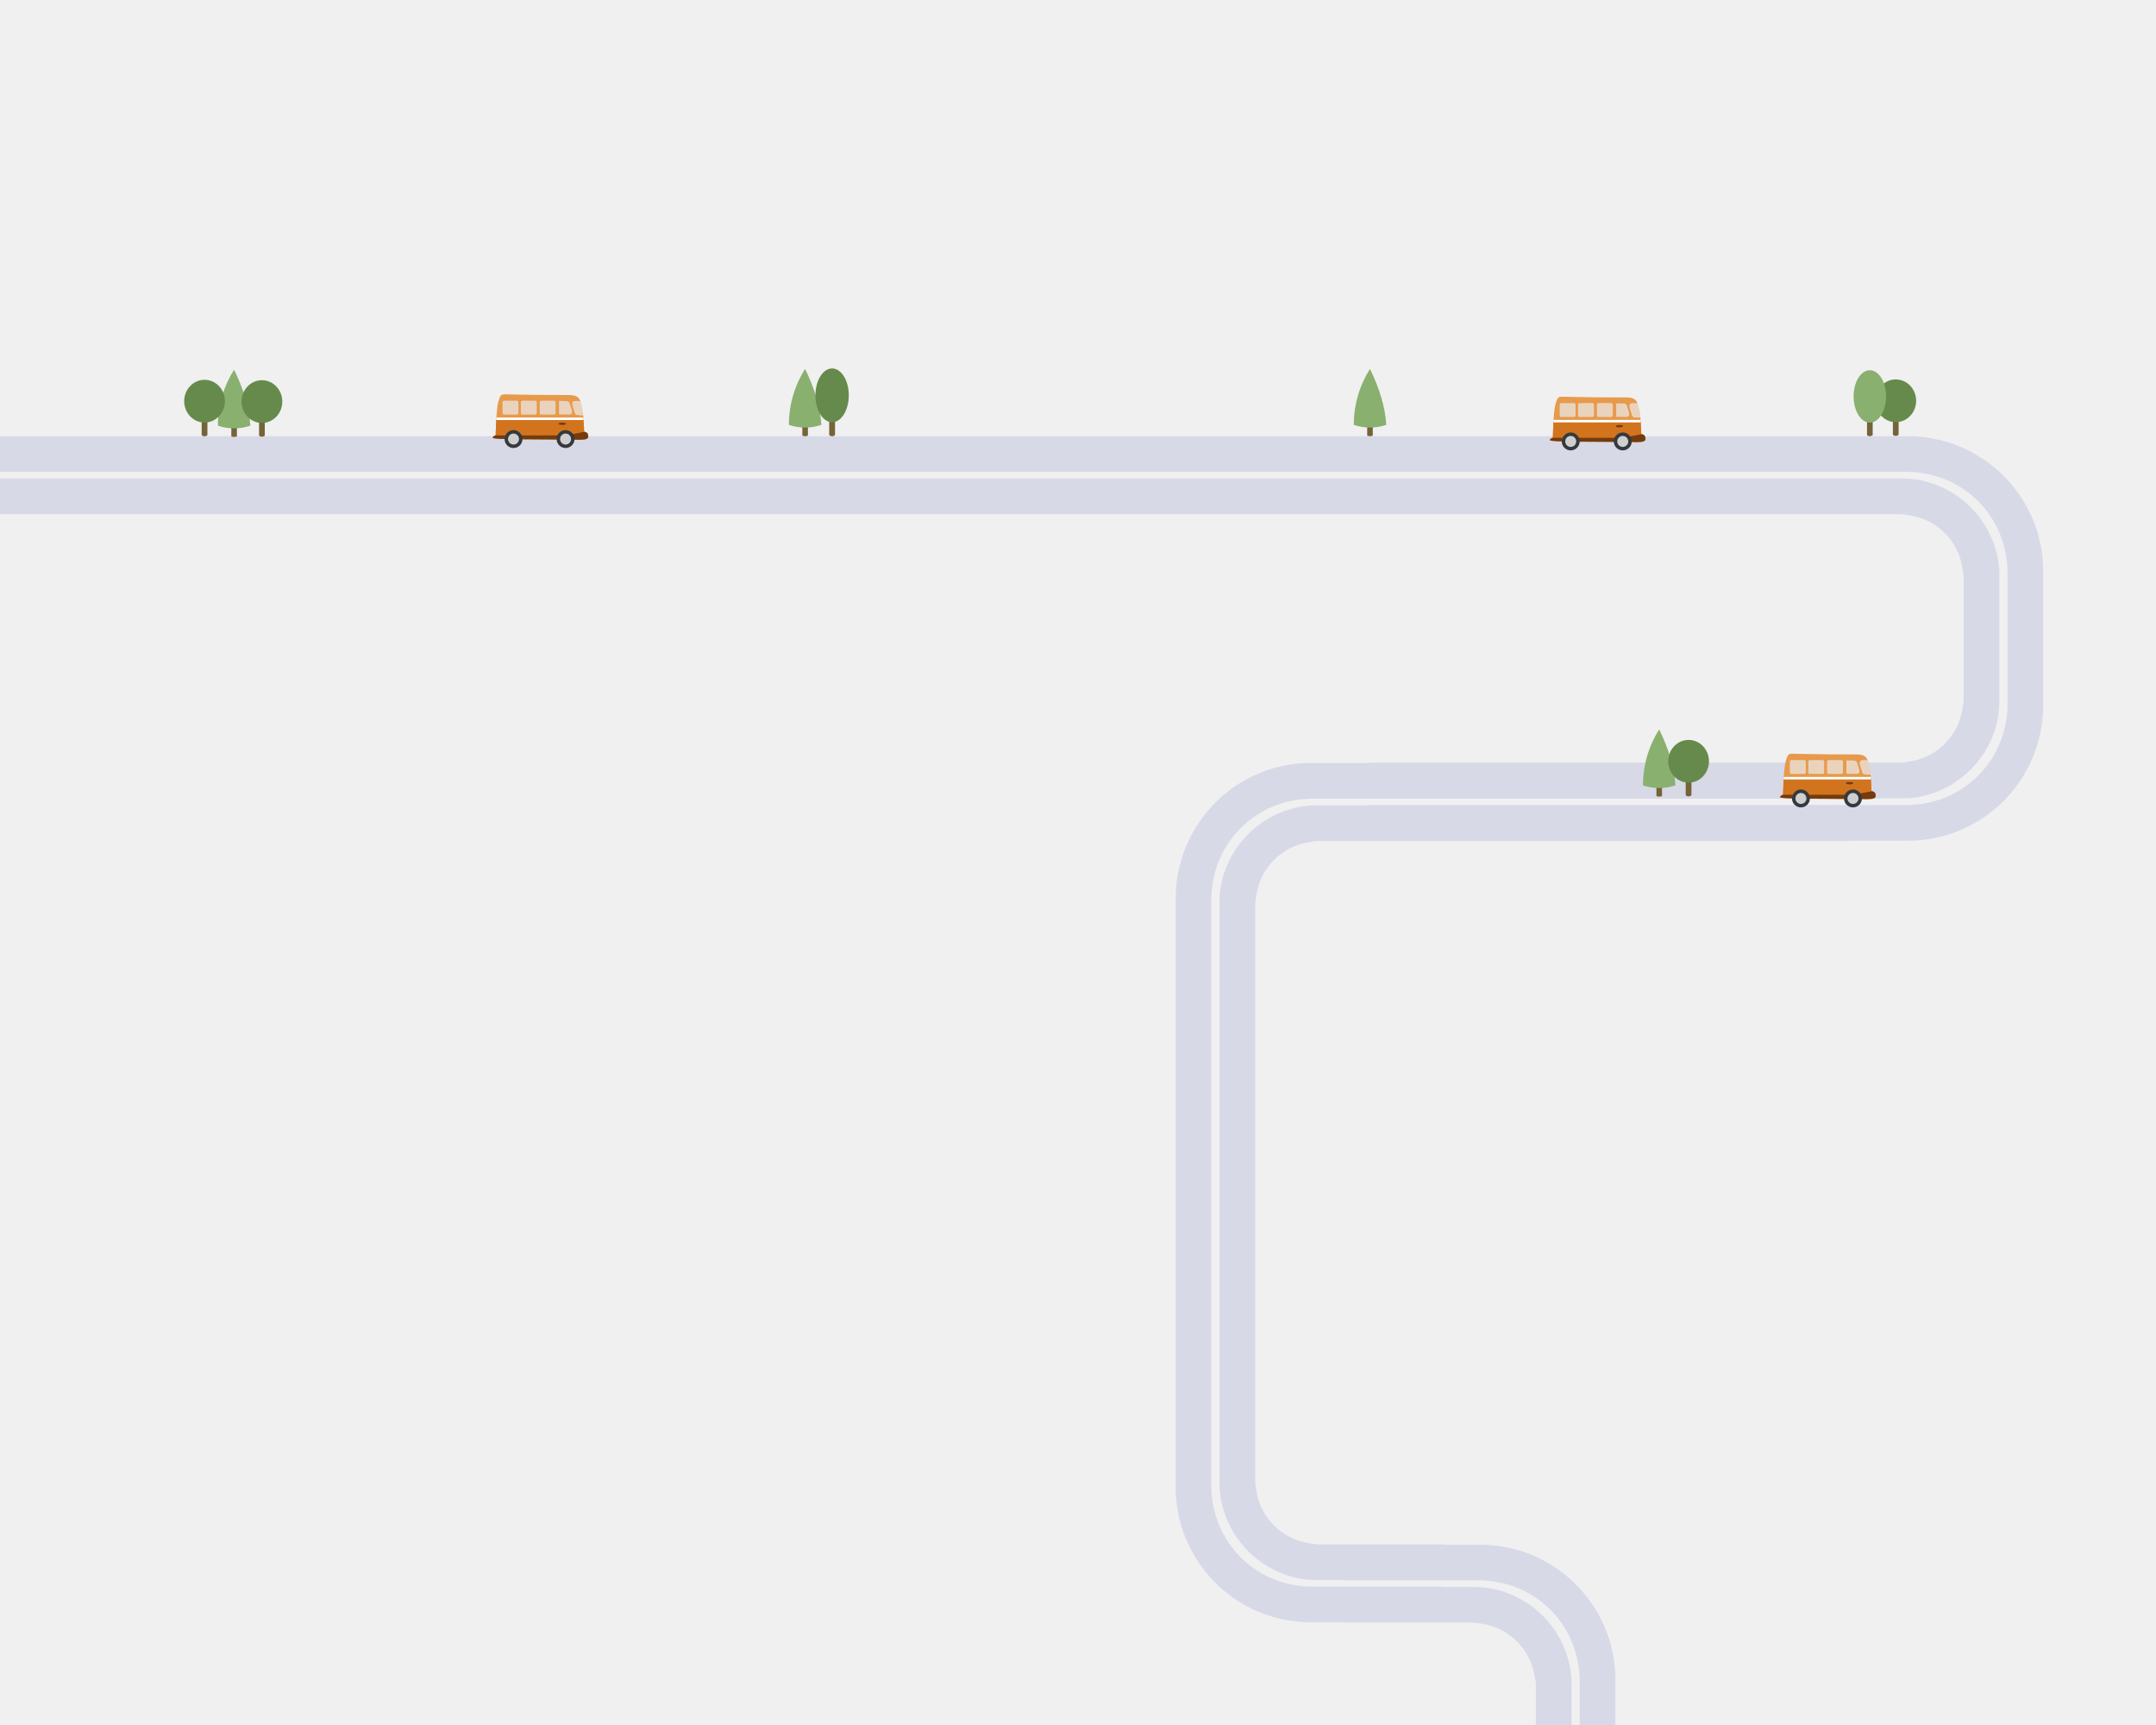
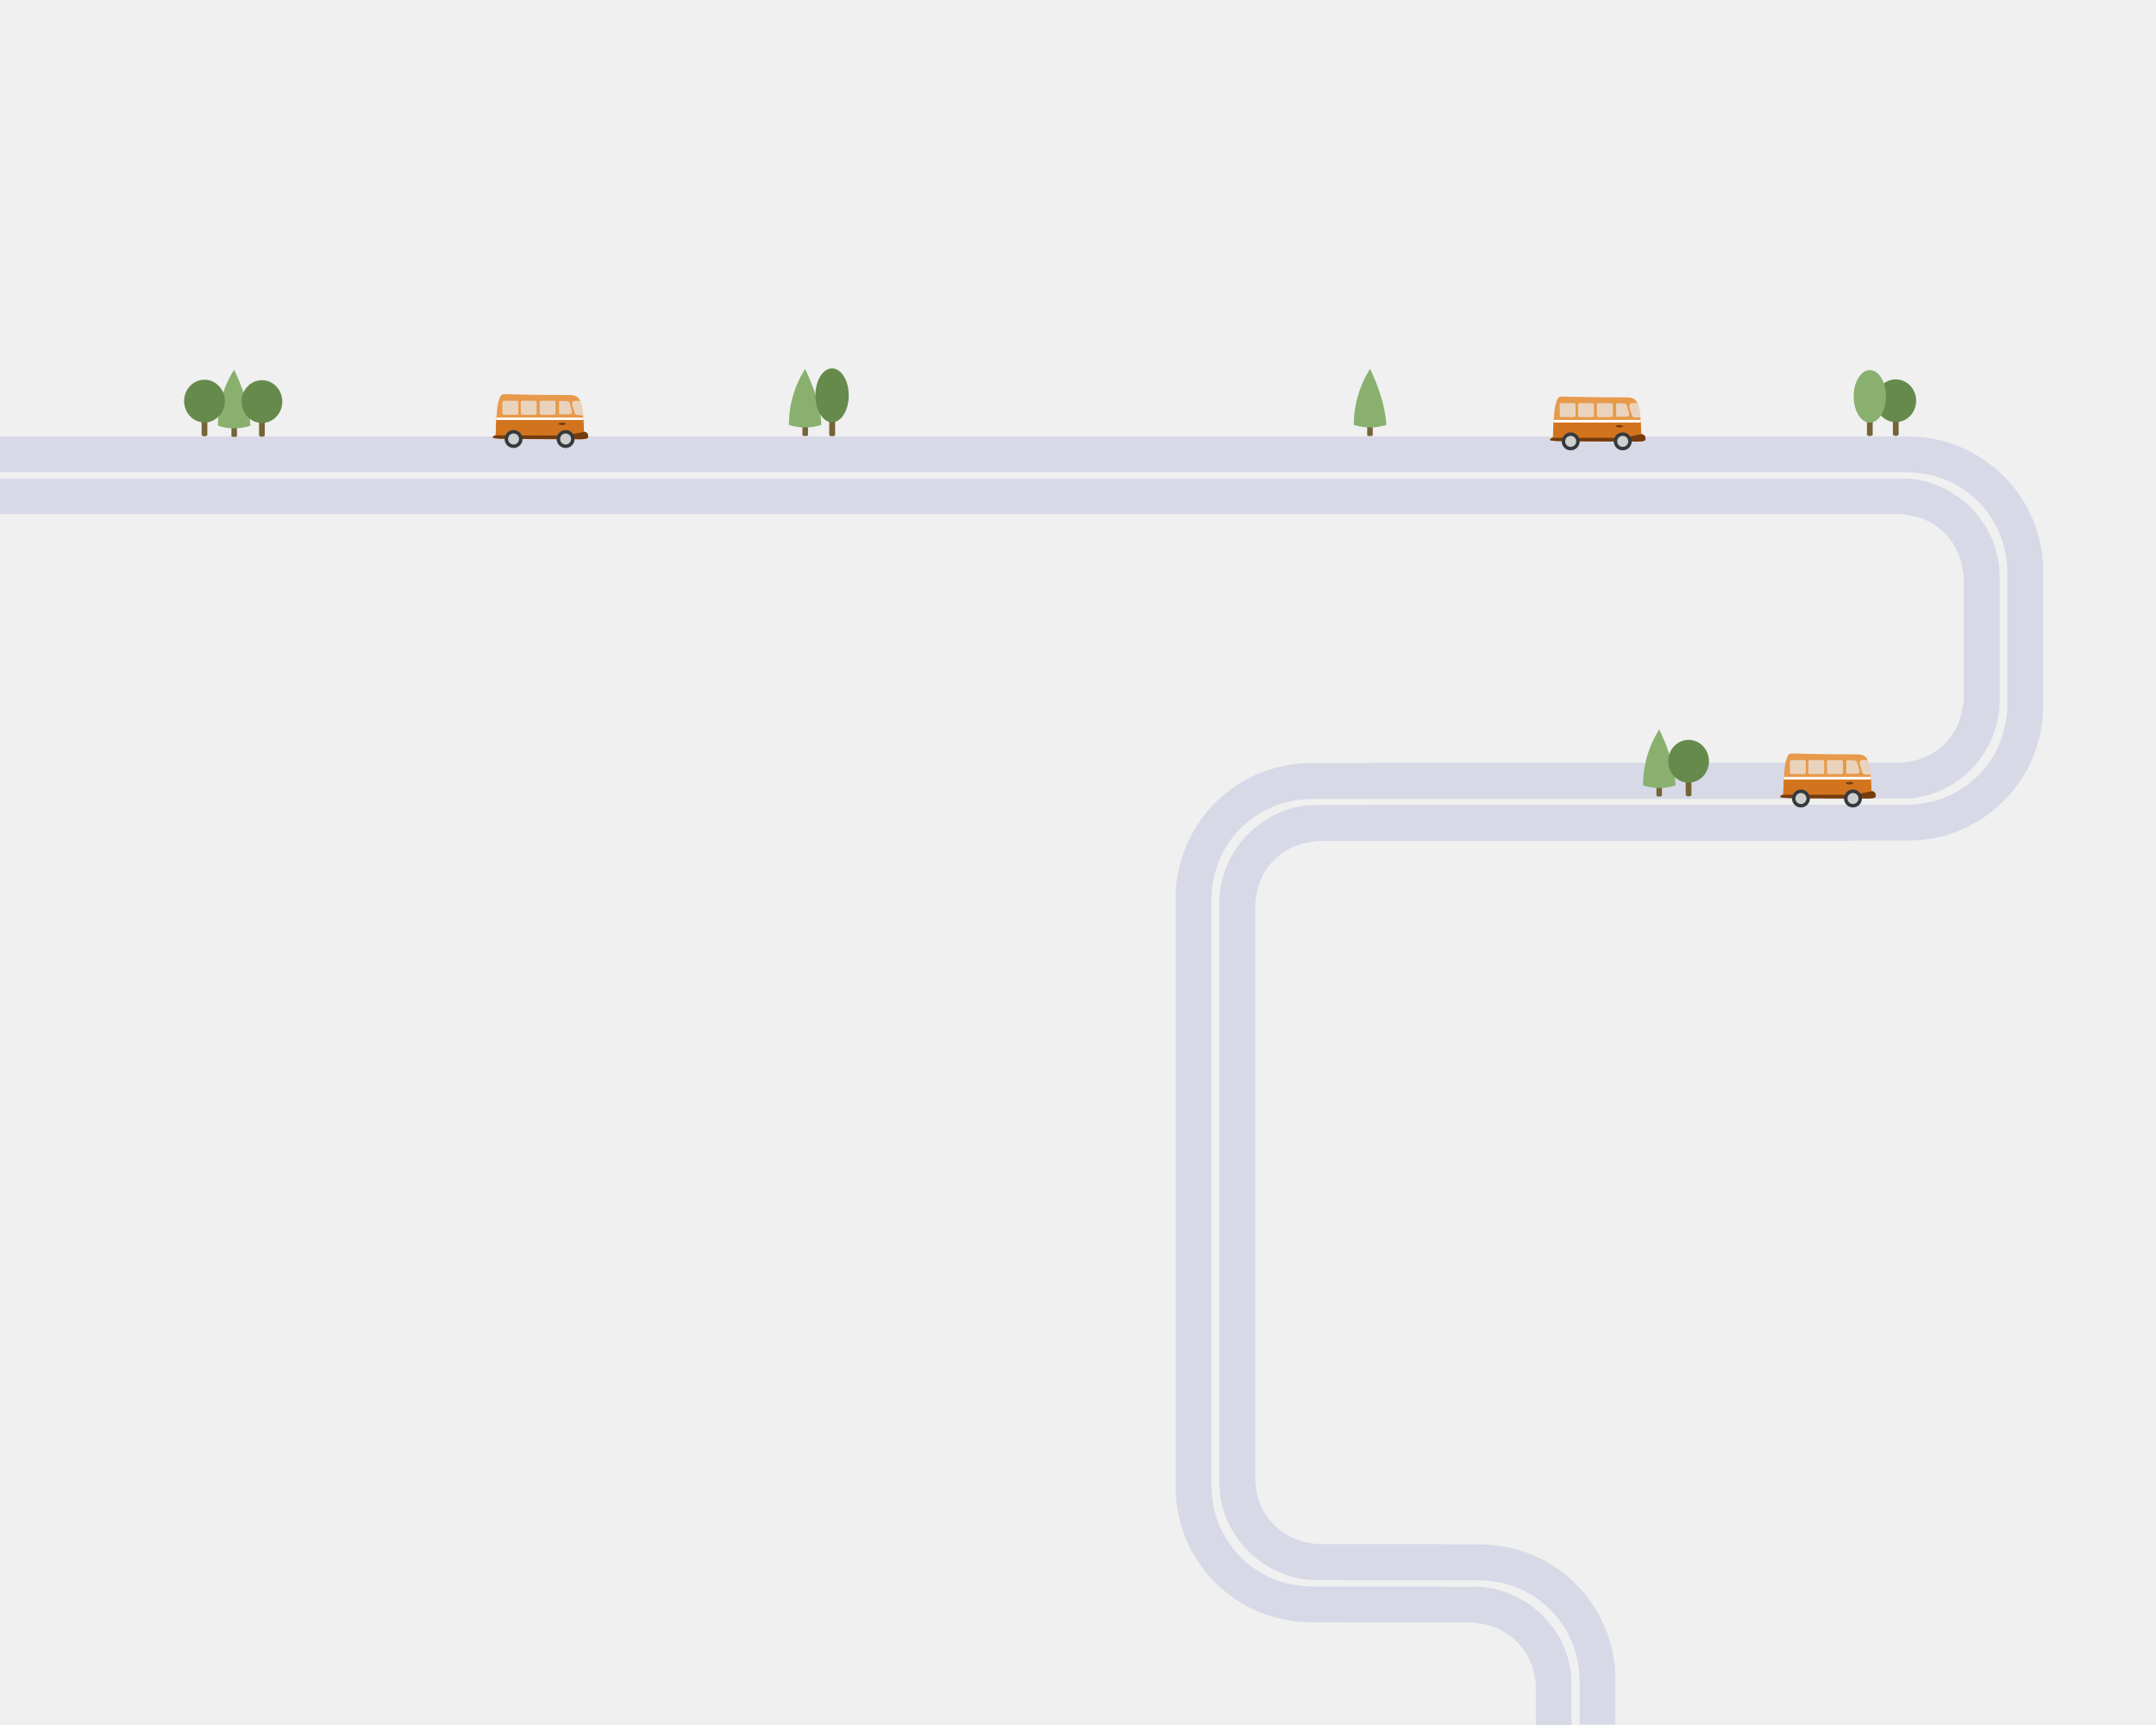
- <svg xmlns="http://www.w3.org/2000/svg" viewBox="0 0 1280 1024">
-   <defs>
-     <style>.cls-1{fill:#e79a4b;}.cls-2{fill:#d7d9e7;}.cls-2,.cls-3,.cls-5{fill-rule:evenodd;}.cls-3{fill:#746438;}.cls-4{fill:#668a4c;}.cls-15,.cls-5{fill:#89b06f;}.cls-6{fill:none;}.cls-7{clip-path:url(#clip-path);}.cls-8{fill:#d2741e;}.cls-9{fill:#743b0e;}.cls-10{fill:#fff;}.cls-11{fill:#ead3bd;}.cls-12{fill:#cfcfd0;stroke:#36393c;stroke-miterlimit:10;stroke-width:2.06px;}.cls-13{clip-path:url(#clip-path-2);}.cls-14{clip-path:url(#clip-path-3);}</style>
-     <clipPath id="clip-path">
-       <path id="_Обтравочный_контур_" data-name="&lt;Обтравочный контур&gt;" class="cls-1" d="M349.14,258.28c-.19-1.78-2.36-2-2.36-2s-.2-6-.53-9.85c-3.45,0-4.48,0-4.88-1.31-1.38-4.47-1.86-5.25-1.28-6.42.38-.77,1-.68,4.49-.61-1-2.43-2.5-3.56-6.73-3.59-5.33,0-16.64-.06-16.64-.06-6.91,0-19-.35-21.34-.36s-2.91.36-4.12,4.8-1.48,19.53-1.48,19.53-1.78.58-1.78,1.37,7.5.84,7.5.84a3.87,3.87,0,0,1,2.16-4.36c2.13-1.19,4.58-.09,5.86.91s.87,3.61.87,3.61l22.41.15s.71-2.46,1.7-3.25a4.41,4.41,0,0,1,7.09,3.31s6.91.34,8.1-.44S349.32,260.06,349.14,258.28Z" />
-     </clipPath>
-     <clipPath id="clip-path-2">
-       <path id="_Обтравочный_контур_2" data-name="&lt;Обтравочный контур&gt;" class="cls-1" d="M976.79,259.69c-.19-1.78-2.36-2-2.36-2s-.2-6-.53-9.85c-3.45,0-4.48,0-4.88-1.31-1.38-4.47-1.86-5.25-1.28-6.42.38-.77,1-.68,4.49-.61-1-2.43-2.5-3.56-6.73-3.59-5.33,0-16.64-.06-16.64-.06-6.91,0-19-.35-21.34-.36s-2.91.36-4.12,4.8-1.48,19.53-1.48,19.53-1.78.58-1.78,1.37,7.5.84,7.5.84a3.87,3.87,0,0,1,2.16-4.36c2.13-1.19,4.58-.09,5.86.91s.87,3.61.87,3.61l22.41.15s.71-2.46,1.7-3.25a4.41,4.41,0,0,1,7.09,3.31s6.91.34,8.1-.44S977,261.47,976.79,259.69Z" />
-     </clipPath>
-     <clipPath id="clip-path-3">
-       <path id="_Обтравочный_контур_3" data-name="&lt;Обтравочный контур&gt;" class="cls-1" d="M1113.46,471.62c-.19-1.78-2.36-2-2.36-2s-.2-6-.53-9.85c-3.45,0-4.48,0-4.88-1.31-1.38-4.47-1.86-5.25-1.28-6.42.38-.77,1-.68,4.49-.61-1-2.43-2.5-3.56-6.73-3.59-5.33,0-16.64-.06-16.64-.06-6.91,0-19-.35-21.34-.36s-2.91.36-4.12,4.8-1.48,19.53-1.48,19.53-1.78.58-1.78,1.37,7.5.84,7.5.84a3.87,3.87,0,0,1,2.16-4.36c2.13-1.19,4.58-.09,5.86.91s.87,3.61.87,3.61l22.41.15s.71-2.46,1.7-3.25a4.41,4.41,0,0,1,7.09,3.31s6.91.34,8.1-.44S1113.65,473.4,1113.46,471.62Z" />
-     </clipPath>
-   </defs>
-   <g id="Слой_2" data-name="Слой 2">
-     <g id="фон">
-       <g id="дорога">
-         <path class="cls-2" d="M1213,339.26h0c0-.17,0-.34,0-.51V337.3h0a79.76,79.76,0,0,0-17.51-48.12c-.91-1.2-1.93-2.3-2.9-3.44-.48-.58-1-1.1-1.53-1.65l-1.56-1.63-1.63-1.56c-.55-.51-1.08-1-1.65-1.53-1.14-1-2.24-2-3.44-2.9a81.75,81.75,0,0,0-15.21-9.6,80.7,80.7,0,0,0-33.78-7.93H0V280.1H1132.31a63.15,63.15,0,0,1,13.5,1.62,59.53,59.53,0,0,1,12.47,4.34,60.45,60.45,0,0,1,11.18,7.06c.89.66,1.69,1.42,2.54,2.13.43.35.81.75,1.21,1.13l1.2,1.14,1.14,1.2c.38.4.78.79,1.13,1.21.71.85,1.48,1.65,2.13,2.53a60.44,60.44,0,0,1,7.06,11.18,62.43,62.43,0,0,1,6,25.54h0v79.63h0a62.43,62.43,0,0,1-6,25.54,60.44,60.44,0,0,1-7.06,11.18c-.66.89-1.42,1.69-2.13,2.53-.35.43-.75.81-1.13,1.21l-1.14,1.2-1.2,1.14c-.4.38-.79.78-1.21,1.13-.85.71-1.65,1.48-2.54,2.13a60.45,60.45,0,0,1-11.18,7.06,59.53,59.53,0,0,1-12.47,4.34,63.15,63.15,0,0,1-13.5,1.62H813v.18H781.65a59,59,0,0,0-8.19.55,60,60,0,0,0-9,2.16,58.89,58.89,0,0,0-16.39,8.36,58.18,58.18,0,0,0-13,13,58.87,58.87,0,0,0-8.37,16.39,60,60,0,0,0-2.16,9,51.74,51.74,0,0,0-.51,6.41h0v2.33c0,.15,0,.3,0,.45h0V879.29h0c0,.15,0,.3,0,.45v.55h0a58.88,58.88,0,0,0,.55,8.19,60,60,0,0,0,2.16,9,58.87,58.87,0,0,0,8.37,16.39,58.18,58.18,0,0,0,13,13,58.89,58.89,0,0,0,16.39,8.36,60,60,0,0,0,9,2.16,59,59,0,0,0,8.19.55H799v.18h79.32a63.15,63.15,0,0,1,13.5,1.62,59.53,59.53,0,0,1,12.47,4.34,60.45,60.45,0,0,1,11.18,7.06c.89.66,1.69,1.42,2.54,2.13.43.35.81.75,1.21,1.13l1.2,1.14,1.14,1.2c.38.4.78.79,1.13,1.21.71.85,1.48,1.65,2.13,2.53a60.44,60.44,0,0,1,7.06,11.18,62.42,62.42,0,0,1,6,25.54h0V1024H959V997.26h0c0-.17,0-.34,0-.51V995.3h0a79.76,79.76,0,0,0-17.51-48.12c-.91-1.2-1.93-2.3-2.9-3.44-.48-.58-1-1.1-1.53-1.65l-1.56-1.63-1.63-1.56c-.55-.51-1.08-1-1.65-1.53-1.14-1-2.24-2-3.44-2.9a81.74,81.74,0,0,0-15.21-9.6A80.7,80.7,0,0,0,879.76,917H858v-.18H782.65a42.83,42.83,0,0,1-5.82-.79,38.42,38.42,0,0,1-5.66-1.36,37.23,37.23,0,0,1-10.34-5.28,36.54,36.54,0,0,1-8.23-8.23,37.22,37.22,0,0,1-5.28-10.34,38.39,38.39,0,0,1-1.36-5.66,42.86,42.86,0,0,1-.79-5.83h0V536.71h0a42.86,42.86,0,0,1,.79-5.83,38.39,38.39,0,0,1,1.36-5.66,37.22,37.22,0,0,1,5.28-10.34,36.54,36.54,0,0,1,8.23-8.23,37.23,37.23,0,0,1,10.34-5.28,38.42,38.42,0,0,1,5.66-1.36,42.83,42.83,0,0,1,5.82-.79H1098v-.18h35.75a79.77,79.77,0,0,0,49-17.52c1.2-.91,2.3-1.93,3.44-2.9.58-.48,1.1-1,1.65-1.53l1.63-1.56,1.56-1.63c.51-.55,1-1.08,1.53-1.65,1-1.14,2-2.24,2.9-3.44a81.73,81.73,0,0,0,9.6-15.21A80.75,80.75,0,0,0,1213,420.7h0v-1.45c0-.17,0-.34,0-.51h0ZM930.27,982.54a58.87,58.87,0,0,0-8.37-16.39,58.19,58.19,0,0,0-13-13,58.89,58.89,0,0,0-16.39-8.36,60,60,0,0,0-9-2.16,59,59,0,0,0-8.19-.55H858v-.18H778.69a63.15,63.15,0,0,1-13.5-1.62,59.53,59.53,0,0,1-12.47-4.34,60.45,60.45,0,0,1-11.18-7.06c-.89-.66-1.69-1.42-2.54-2.13-.43-.35-.81-.75-1.21-1.13l-1.2-1.14-1.14-1.2c-.38-.4-.78-.79-1.13-1.21-.71-.85-1.48-1.65-2.13-2.53a60.44,60.44,0,0,1-7.06-11.18,62.42,62.42,0,0,1-6-25.54h0V533.19h0a62.42,62.42,0,0,1,6-25.54,60.44,60.44,0,0,1,7.06-11.18c.66-.89,1.42-1.69,2.13-2.53.35-.43.75-.81,1.13-1.21l1.14-1.2,1.2-1.14c.4-.38.79-.78,1.21-1.13.85-.71,1.65-1.48,2.54-2.13a60.45,60.45,0,0,1,11.18-7.06,59.53,59.53,0,0,1,12.47-4.34,63.15,63.15,0,0,1,13.5-1.62H1098v-.18h31.34a59,59,0,0,0,8.19-.55,60,60,0,0,0,9-2.16,58.89,58.89,0,0,0,16.4-8.36,58.18,58.18,0,0,0,13-13,58.88,58.88,0,0,0,8.37-16.39,60,60,0,0,0,2.16-9,58.85,58.85,0,0,0,.55-8.19h0v-.55c0-.15,0-.3,0-.45h0V342.71h0c0-.15,0-.3,0-.45v-.55h0a58.85,58.85,0,0,0-.55-8.19,60,60,0,0,0-2.16-9,58.88,58.88,0,0,0-8.37-16.39,58.18,58.18,0,0,0-13-13,58.89,58.89,0,0,0-16.4-8.36,60,60,0,0,0-9-2.16,59,59,0,0,0-8.19-.55H0v21.15H1128.35a42.83,42.83,0,0,1,5.82.79,38.41,38.41,0,0,1,5.66,1.36,37.23,37.23,0,0,1,10.34,5.28,36.54,36.54,0,0,1,8.23,8.23,37.22,37.22,0,0,1,5.28,10.34,38.41,38.41,0,0,1,1.36,5.66,42.87,42.87,0,0,1,.79,5.83h0v72.57h0a42.87,42.87,0,0,1-.79,5.83,38.41,38.41,0,0,1-1.36,5.66,37.22,37.22,0,0,1-5.28,10.34,36.54,36.54,0,0,1-8.23,8.23,37.23,37.23,0,0,1-10.34,5.28,38.41,38.41,0,0,1-5.66,1.36,42.83,42.83,0,0,1-5.82.79H813v.18H777.24a79.77,79.77,0,0,0-49,17.52c-1.2.91-2.3,1.93-3.44,2.9-.58.48-1.1,1-1.65,1.53l-1.63,1.56L720,478.09c-.51.55-1,1.08-1.53,1.65-1,1.14-2,2.24-2.9,3.44a81.73,81.73,0,0,0-9.6,15.21A80.75,80.75,0,0,0,698,531.3h0v1.45c0,.17,0,.34,0,.51h0V882.74h0c0,.17,0,.34,0,.51v1.45h0a79.76,79.76,0,0,0,17.51,48.12c.91,1.2,1.93,2.3,2.9,3.44.48.58,1,1.1,1.53,1.65l1.56,1.63,1.63,1.56c.55.51,1.08,1,1.65,1.53,1.14,1,2.24,2,3.44,2.9a81.75,81.75,0,0,0,15.21,9.6A80.7,80.7,0,0,0,777.24,963H799v.18h75.35a42.83,42.83,0,0,1,5.82.79,38.41,38.41,0,0,1,5.66,1.36,37.23,37.23,0,0,1,10.34,5.28,36.54,36.54,0,0,1,8.23,8.23,37.22,37.22,0,0,1,5.28,10.34,38.39,38.39,0,0,1,1.36,5.66c.29,1.92.77,2.87.79,4.83h0V1024H933V999.71h0a50.62,50.62,0,0,0-.56-8.19A60,60,0,0,0,930.27,982.54Z" />
+ <svg xmlns="http://www.w3.org/2000/svg" xmlns:xlink="http://www.w3.org/1999/xlink" version="1.1" id="Слой_1" x="0px" y="0px" viewBox="0 0 1280 1024" style="enable-background:new 0 0 1280 1024;" xml:space="preserve">
+   <style type="text/css">
+ 	.st0{fill:#D7D9E7;}
+ 	.st1{fill:#746438;}
+ 	.st2{fill:#668A4C;}
+ 	.st3{fill:#89B06F;}
+ 	.st4{fill:none;}
+ 	.st5{fill:#E79A4B;}
+ 	.st6{clip-path:url(#SVGID_2_);}
+ 	.st7{fill:#D2741E;}
+ 	.st8{fill:#743B0E;}
+ 	.st9{fill:#FFFFFF;}
+ 	.st10{fill:#EAD3BD;}
+ 	.st11{fill:#CFCFD0;stroke:#36393C;stroke-width:2.06;stroke-miterlimit:10;}
+ 	.st12{clip-path:url(#SVGID_4_);}
+ 	.st13{clip-path:url(#SVGID_6_);}
+ </style>
+   <g id="дорога">
+     <path class="st0" d="M1213,339.3L1213,339.3c0-0.2,0-0.3,0-0.5v-1.5l0,0c-0.4-17.5-6.5-34.4-17.5-48.1c-0.9-1.2-1.9-2.3-2.9-3.4   c-0.5-0.6-1-1.1-1.5-1.6l-1.6-1.6l-1.6-1.6c-0.6-0.5-1.1-1-1.7-1.5c-1.1-1-2.2-2-3.4-2.9c-4.7-3.7-9.8-7-15.2-9.6   c-10.6-5.1-22.1-7.8-33.8-7.9H0v21.2h1132.3c4.5,0.1,9.1,0.6,13.5,1.6c4.3,1,8.5,2.4,12.5,4.3c4,1.9,7.7,4.3,11.2,7.1   c0.9,0.7,1.7,1.4,2.5,2.1c0.4,0.4,0.8,0.8,1.2,1.1l1.2,1.1l1.1,1.2c0.4,0.4,0.8,0.8,1.1,1.2c0.7,0.9,1.5,1.6,2.1,2.5   c2.8,3.5,5.1,7.2,7.1,11.2c3.8,8,5.8,16.7,6,25.5l0,0v79.6l0,0c-0.2,8.8-2.2,17.5-6,25.5c-1.9,4-4.3,7.7-7.1,11.2   c-0.7,0.9-1.4,1.7-2.1,2.5c-0.3,0.4-0.8,0.8-1.1,1.2l-1.1,1.2l-1.2,1.1c-0.4,0.4-0.8,0.8-1.2,1.1c-0.8,0.7-1.7,1.5-2.5,2.1   c-3.5,2.8-7.2,5.1-11.2,7.1c-4,1.9-8.2,3.4-12.5,4.3c-4.4,1-9,1.6-13.5,1.6H813v0.2h-31.3c-2.7,0-5.5,0.2-8.2,0.5   c-3.1,0.5-6.1,1.2-9,2.2c-5.9,1.9-11.4,4.7-16.4,8.4c-5,3.6-9.4,8-13,13c-3.6,5-6.5,10.5-8.4,16.4c-1,2.9-1.7,5.9-2.2,9   c-0.3,2.1-0.5,4.3-0.5,6.4l0,0v2.3c0,0.2,0,0.3,0,0.5l0,0v342.6l0,0c0,0.2,0,0.3,0,0.5v0.5l0,0c0,2.7,0.2,5.5,0.5,8.2   c0.5,3.1,1.2,6.1,2.2,9c1.9,5.9,4.7,11.4,8.4,16.4c3.6,5,8,9.4,13,13c5,3.6,10.5,6.4,16.4,8.4c2.9,1,5.9,1.7,9,2.2   c2.7,0.4,5.5,0.6,8.2,0.5H799v0.2h79.3c4.5,0.1,9.1,0.6,13.5,1.6c4.3,1,8.5,2.4,12.5,4.3c4,1.9,7.7,4.3,11.2,7.1   c0.9,0.7,1.7,1.4,2.5,2.1c0.4,0.3,0.8,0.8,1.2,1.1l1.2,1.1l1.1,1.2c0.4,0.4,0.8,0.8,1.1,1.2c0.7,0.8,1.5,1.7,2.1,2.5   c2.8,3.5,5.1,7.2,7.1,11.2c3.8,8,5.8,16.7,6,25.5l0,0v26.8H959v-26.7l0,0c0-0.2,0-0.3,0-0.5v-1.5l0,0c-0.4-17.5-6.5-34.4-17.5-48.1   c-0.9-1.2-1.9-2.3-2.9-3.4c-0.5-0.6-1-1.1-1.5-1.7l-1.6-1.6l-1.6-1.6c-0.5-0.5-1.1-1-1.7-1.5c-1.1-1-2.2-2-3.4-2.9   c-4.7-3.7-9.8-7-15.2-9.6c-10.6-5-22.1-7.7-33.8-7.9H858v-0.2h-75.3c-2-0.1-3.9-0.4-5.8-0.8c-1.9-0.3-3.8-0.8-5.7-1.4   c-3.7-1.2-7.2-3-10.3-5.3c-3.2-2.3-5.9-5.1-8.2-8.2c-2.3-3.1-4.1-6.6-5.3-10.3c-0.6-1.8-1.1-3.7-1.4-5.7c-0.4-1.9-0.7-3.9-0.8-5.8   l0,0V536.7l0,0c0.1-2,0.4-3.9,0.8-5.8c0.3-1.9,0.8-3.8,1.4-5.7c1.2-3.7,3-7.2,5.3-10.3c2.3-3.2,5.1-5.9,8.2-8.2   c3.1-2.3,6.6-4.1,10.3-5.3c1.8-0.6,3.7-1.1,5.7-1.4c1.9-0.4,3.9-0.7,5.8-0.8H1098V499h35.8c17.8-0.2,35.1-6.4,49-17.5   c1.2-0.9,2.3-1.9,3.4-2.9c0.6-0.5,1.1-1,1.7-1.5l1.6-1.6l1.6-1.6c0.5-0.5,1-1.1,1.5-1.6c1-1.1,2-2.2,2.9-3.4   c3.7-4.7,7-9.8,9.6-15.2c4.9-10.3,7.6-21.5,7.9-32.9l0,0v-1.5c0-0.2,0-0.3,0-0.5l0,0V339.3z M930.3,982.5   c-1.9-5.9-4.7-11.4-8.4-16.4c-3.6-5-8-9.4-13-13c-5-3.6-10.5-6.4-16.4-8.4c-2.9-1-5.9-1.7-9-2.2c-2.7-0.4-5.5-0.6-8.2-0.5H858v-0.2   h-79.3c-4.5-0.1-9.1-0.6-13.5-1.6c-4.3-1-8.5-2.4-12.5-4.3c-4-1.9-7.7-4.3-11.2-7.1c-0.9-0.7-1.7-1.4-2.5-2.1   c-0.4-0.3-0.8-0.8-1.2-1.1l-1.2-1.1l-1.1-1.2c-0.4-0.4-0.8-0.8-1.1-1.2c-0.7-0.8-1.5-1.7-2.1-2.5c-2.8-3.5-5.1-7.2-7.1-11.2   c-3.8-8-5.8-16.7-6-25.5l0,0V533.2l0,0c0.2-8.8,2.2-17.5,6-25.5c1.9-4,4.3-7.7,7.1-11.2c0.7-0.9,1.4-1.7,2.1-2.5   c0.3-0.4,0.8-0.8,1.1-1.2l1.1-1.2l1.2-1.1c0.4-0.4,0.8-0.8,1.2-1.1c0.8-0.7,1.7-1.5,2.5-2.1c3.5-2.8,7.2-5.1,11.2-7.1   c4-1.9,8.2-3.4,12.5-4.3c4.4-1,9-1.6,13.5-1.6H1098v-0.2h31.3c2.7,0,5.5-0.2,8.2-0.5c3.1-0.5,6.1-1.2,9-2.2   c5.9-1.9,11.4-4.7,16.4-8.4c5-3.6,9.4-8,13-13c3.6-5,6.5-10.5,8.4-16.4c1-2.9,1.7-5.9,2.2-9c0.4-2.7,0.6-5.5,0.6-8.2l0,0v-0.5   c0-0.1,0-0.3,0-0.5l0,0v-72.6l0,0c0-0.1,0-0.3,0-0.5v-0.5l0,0c0-2.7-0.2-5.5-0.6-8.2c-0.5-3.1-1.2-6.1-2.2-9   c-1.9-5.9-4.7-11.4-8.4-16.4c-3.6-5-8-9.4-13-13c-5-3.6-10.5-6.5-16.4-8.4c-2.9-1-5.9-1.7-9-2.2c-2.7-0.4-5.5-0.6-8.2-0.5H0v21.1   h1128.3c2,0.1,3.9,0.4,5.8,0.8c1.9,0.3,3.8,0.8,5.7,1.4c3.7,1.2,7.2,3,10.3,5.3c3.2,2.3,5.9,5.1,8.2,8.2c2.3,3.1,4.1,6.6,5.3,10.3   c0.6,1.8,1.1,3.7,1.4,5.7c0.4,1.9,0.7,3.9,0.8,5.8l0,0v72.6l0,0c-0.1,2-0.4,3.9-0.8,5.8c-0.3,1.9-0.8,3.8-1.4,5.7   c-1.2,3.7-3,7.2-5.3,10.3c-2.3,3.2-5.1,5.9-8.2,8.2c-3.1,2.3-6.6,4.1-10.3,5.3c-1.8,0.6-3.7,1.1-5.7,1.4c-1.9,0.4-3.9,0.7-5.8,0.8   H813v0.2h-35.8c-17.8,0.2-35.1,6.4-49,17.5c-1.2,0.9-2.3,1.9-3.4,2.9c-0.6,0.5-1.1,1-1.7,1.5l-1.6,1.6l-1.5,1.6   c-0.5,0.5-1,1.1-1.5,1.6c-1,1.1-2,2.2-2.9,3.4c-3.7,4.7-7,9.8-9.6,15.2c-5,10.3-7.7,21.5-8,32.9l0,0v1.5c0,0.2,0,0.3,0,0.5l0,0   v349.5l0,0c0,0.2,0,0.3,0,0.5v1.5l0,0c0.4,17.5,6.5,34.4,17.5,48.1c0.9,1.2,1.9,2.3,2.9,3.4c0.5,0.6,1,1.1,1.5,1.7l1.6,1.6l1.6,1.6   c0.5,0.5,1.1,1,1.7,1.5c1.1,1,2.2,2,3.4,2.9c4.7,3.7,9.8,7,15.2,9.6c10.6,5,22.1,7.7,33.8,7.9H799v0.2h75.3c2,0.1,3.9,0.4,5.8,0.8   c1.9,0.3,3.8,0.8,5.7,1.4c3.7,1.2,7.2,3,10.3,5.3c3.2,2.3,5.9,5.1,8.2,8.2c2.3,3.1,4.1,6.6,5.3,10.3c0.6,1.8,1.1,3.7,1.4,5.7   c0.3,1.9,0.8,2.9,0.8,4.8l0,0v24.3H933v-24.3l0,0c0-2.7-0.2-5.5-0.6-8.2C931.9,988.5,931.2,985.5,930.3,982.5z" />
+   </g>
+   <g id="деревья">
+     <g id="дерево_Изображение">
+       <path class="st1" d="M1127.2,246h-3.4v12.1c1,0.9,2.5,0.9,3.4,0V246z" />
+       <ellipse class="st2" cx="1125.5" cy="237.9" rx="12.1" ry="12.7" />
+     </g>
+     <g id="дерево_Изображение-2">
+       <path class="st1" d="M140.7,252.4h-3.3v6.6c1.1,0.5,2.3,0.5,3.3,0V252.4z" />
+       <path class="st3" d="M139,219.5c-6.3,9.9-9.7,21.4-9.6,33.2c6.2,2.1,13,2.1,19.3,0C148,241.6,144.3,230.6,139,219.5z" />
+       <path class="st1" d="M815,251.9h-3.3v6.6c1.1,0.5,2.3,0.5,3.3,0L815,251.9z" />
+       <path class="st3" d="M813.4,219c-6.3,9.9-9.7,21.4-9.6,33.2c6.2,2.1,13,2.1,19.3,0C822.4,241.2,818.7,230.1,813.4,219z" />
+       <path class="st1" d="M986.7,465.9h-3.3v6.6c1.1,0.5,2.3,0.5,3.3,0L986.7,465.9z" />
+       <path class="st3" d="M985.1,433c-6.3,9.9-9.7,21.4-9.6,33.2c6.2,2.1,13,2.1,19.3,0C994.1,455.1,990.4,444.1,985.1,433z" />
+       <path class="st1" d="M479.7,251.9h-3.3v6.6c1.1,0.5,2.3,0.5,3.3,0V251.9z" />
+       <path class="st3" d="M478,219c-6.3,9.9-9.7,21.4-9.6,33.2c6.2,2.1,13,2.1,19.3,0C487,241.2,483.3,230.1,478,219z" />
+     </g>
+     <rect class="st4" width="1280" height="1024" />
+     <path id="_Обтравочный_контур_4" class="st5" d="M349.1,258.3c-0.2-1.8-2.4-2-2.4-2s-0.2-6-0.5-9.9   c-3.5,0-4.5,0-4.9-1.3c-1.4-4.5-1.9-5.3-1.3-6.4c0.4-0.8,1-0.7,4.5-0.6c-1-2.4-2.5-3.6-6.7-3.6c-5.3,0-16.6-0.1-16.6-0.1   c-6.9,0-19-0.4-21.3-0.4s-2.9,0.4-4.1,4.8s-1.5,19.5-1.5,19.5s-1.8,0.6-1.8,1.4s7.5,0.8,7.5,0.8c-0.4-1.8,0.5-3.6,2.2-4.4   c2.1-1.2,4.6-0.1,5.9,0.9s0.9,3.6,0.9,3.6l22.4,0.1c0,0,0.7-2.5,1.7-3.3c1.9-1.5,4.7-1.1,6.2,0.8c0.6,0.7,0.9,1.6,0.9,2.5   c0,0,6.9,0.3,8.1-0.4S349.3,260.1,349.1,258.3z" />
+     <g>
+       <defs>
+         <path id="SVGID_1_" d="M349.1,258.3c-0.2-1.8-2.4-2-2.4-2s-0.2-6-0.5-9.9c-3.5,0-4.5,0-4.9-1.3c-1.4-4.5-1.9-5.3-1.3-6.4     c0.4-0.8,1-0.7,4.5-0.6c-1-2.4-2.5-3.6-6.7-3.6c-5.3,0-16.6-0.1-16.6-0.1c-6.9,0-19-0.4-21.3-0.4s-2.9,0.4-4.1,4.8     s-1.5,19.5-1.5,19.5s-1.8,0.6-1.8,1.4s7.5,0.8,7.5,0.8c-0.4-1.8,0.5-3.6,2.2-4.4c2.1-1.2,4.6-0.1,5.9,0.9s0.9,3.6,0.9,3.6     l22.4,0.1c0,0,0.7-2.5,1.7-3.3c1.9-1.5,4.7-1.1,6.2,0.8c0.6,0.7,0.9,1.6,0.9,2.5c0,0,6.9,0.3,8.1-0.4S349.3,260.1,349.1,258.3z" />
+       </defs>
+       <clipPath id="SVGID_2_">
+         <use xlink:href="#SVGID_1_" style="overflow:visible;" />
+       </clipPath>
+       <g class="st6">
+         <rect x="291" y="248.8" class="st7" width="59.7" height="10" />
+         <polygon class="st8" points="350.5,262.9 291,262.9 291,258.5 336,258.5 350.2,255.7    " />
+         <polygon class="st9" points="294,247.9 349.1,247.9 348.6,249.3 293.8,249.3    " />
      </g>
-       <g id="деревья">
-         <g id="дерево_Изображение" data-name="дерево Изображение">
-           <path class="cls-3" d="M1127.2,246h-3.41v12.08a2.48,2.48,0,0,0,3.41,0Z" />
-           <ellipse class="cls-4" cx="1125.5" cy="237.92" rx="12.1" ry="12.69" />
-         </g>
-         <g id="дерево_Изображение-2" data-name="дерево Изображение">
-           <path class="cls-3" d="M140.66,252.36h-3.32V259a3.89,3.89,0,0,0,3.32,0Z" />
-           <path class="cls-5" d="M139,219.48a61.63,61.63,0,0,0-9.63,33.21,30,30,0,0,0,19.27,0C148,241.62,144.34,230.55,139,219.48Z" />
-           <path class="cls-3" d="M815,251.93H811.7v6.65a3.89,3.89,0,0,0,3.32,0Z" />
-           <path class="cls-5" d="M813.37,219a61.63,61.63,0,0,0-9.63,33.21,30,30,0,0,0,19.27,0C822.39,241.18,818.7,230.11,813.37,219Z" />
-           <path class="cls-3" d="M986.72,465.88H983.4v6.65a3.89,3.89,0,0,0,3.32,0Z" />
-           <path class="cls-5" d="M985.06,433a61.63,61.63,0,0,0-9.63,33.21,30,30,0,0,0,19.27,0C994.09,455.13,990.4,444.06,985.06,433Z" />
-           <path class="cls-3" d="M479.66,251.93h-3.32v6.65a3.89,3.89,0,0,0,3.32,0Z" />
-           <path class="cls-5" d="M478,219a61.63,61.63,0,0,0-9.63,33.21,30,30,0,0,0,19.27,0C487,241.19,483.34,230.12,478,219Z" />
-         </g>
-         <rect class="cls-6" width="1280" height="1024" />
-         <path id="_Обтравочный_контур_4" data-name="&lt;Обтравочный контур&gt;" class="cls-1" d="M349.14,258.28c-.19-1.78-2.36-2-2.36-2s-.2-6-.53-9.85c-3.45,0-4.48,0-4.88-1.31-1.38-4.47-1.86-5.25-1.28-6.42.38-.77,1-.68,4.49-.61-1-2.43-2.5-3.56-6.73-3.59-5.33,0-16.64-.06-16.64-.06-6.91,0-19-.35-21.34-.36s-2.91.36-4.12,4.8-1.48,19.53-1.48,19.53-1.78.58-1.78,1.37,7.5.84,7.5.84a3.87,3.87,0,0,1,2.16-4.36c2.13-1.19,4.58-.09,5.86.91s.87,3.61.87,3.61l22.41.15s.71-2.46,1.7-3.25a4.41,4.41,0,0,1,7.09,3.31s6.91.34,8.1-.44S349.32,260.06,349.14,258.28Z" />
-         <g class="cls-7">
-           <rect class="cls-8" x="290.99" y="248.75" width="59.74" height="10.01" />
-           <polygon class="cls-9" points="350.45 262.88 290.99 262.88 290.99 258.46 336.05 258.46 350.22 255.73 350.45 262.88" />
-           <polygon class="cls-10" points="294.05 247.87 349.14 247.87 348.65 249.34 293.75 249.34 294.05 247.87" />
-         </g>
-         <path class="cls-11" d="M340.1,238.7c-.59,1.17-.1,1.95,1.28,6.42.4,1.29,1.43,1.32,4.88,1.31a35.45,35.45,0,0,0-.93-6.16,21.47,21.47,0,0,0-.74-2.18C341.15,238,340.48,237.94,340.1,238.7Z" />
-         <rect class="cls-11" x="320.42" y="237.86" width="9.42" height="8.24" rx="0.89" ry="0.89" />
-         <rect class="cls-11" x="309.23" y="237.86" width="9.42" height="8.24" rx="0.89" ry="0.89" />
-         <rect class="cls-11" x="298.35" y="237.86" width="9.42" height="8.24" rx="0.89" ry="0.89" />
-         <ellipse class="cls-9" cx="333.78" cy="251.56" rx="2.21" ry="0.7" />
-         <path class="cls-11" d="M338.17,239.3c-.44-1.41-1.67-1.25-6.29-1.25V246c6.15,0,7,.38,7.51-.55C339.94,244.32,339.49,243.58,338.17,239.3Z" />
-         <circle class="cls-12" cx="304.87" cy="260.63" r="4.29" />
-         <circle class="cls-12" cx="335.77" cy="260.63" r="4.29" />
-         <path id="_Обтравочный_контур_5" data-name="&lt;Обтравочный контур&gt;" class="cls-1" d="M976.79,259.69c-.19-1.78-2.36-2-2.36-2s-.2-6-.53-9.85c-3.45,0-4.48,0-4.88-1.31-1.38-4.47-1.86-5.25-1.28-6.42.38-.77,1-.68,4.49-.61-1-2.43-2.5-3.56-6.73-3.59-5.33,0-16.64-.06-16.64-.06-6.91,0-19-.35-21.34-.36s-2.91.36-4.12,4.8-1.48,19.53-1.48,19.53-1.78.58-1.78,1.37,7.5.84,7.5.84a3.87,3.87,0,0,1,2.16-4.36c2.13-1.19,4.58-.09,5.86.91s.87,3.61.87,3.61l22.41.15s.71-2.46,1.7-3.25a4.41,4.41,0,0,1,7.09,3.31s6.91.34,8.1-.44S977,261.47,976.79,259.69Z" />
-         <g class="cls-13">
-           <rect class="cls-8" x="918.64" y="250.17" width="59.74" height="10.01" />
-           <polygon class="cls-9" points="978.1 264.29 918.64 264.29 918.64 259.88 963.7 259.88 977.87 257.15 978.1 264.29" />
-           <polygon class="cls-10" points="921.69 249.28 976.79 249.28 976.3 250.76 921.4 250.76 921.69 249.28" />
-         </g>
-         <path class="cls-11" d="M967.75,240.12c-.59,1.17-.1,1.95,1.28,6.42.4,1.29,1.43,1.32,4.88,1.31a35.45,35.45,0,0,0-.93-6.16,21.47,21.47,0,0,0-.74-2.18C968.8,239.44,968.13,239.36,967.75,240.12Z" />
-         <rect class="cls-11" x="948.07" y="239.28" width="9.42" height="8.24" rx="0.89" ry="0.89" />
-         <rect class="cls-11" x="936.88" y="239.28" width="9.42" height="8.24" rx="0.89" ry="0.89" />
-         <rect class="cls-11" x="925.99" y="239.28" width="9.42" height="8.24" rx="0.89" ry="0.89" />
-         <ellipse class="cls-9" cx="961.43" cy="252.98" rx="2.21" ry="0.7" />
-         <path class="cls-11" d="M965.81,240.72c-.44-1.41-1.67-1.25-6.29-1.25v7.93c6.15,0,7,.38,7.51-.55C967.59,245.74,967.13,245,965.81,240.72Z" />
-         <circle class="cls-12" cx="932.52" cy="262.04" r="4.29" />
-         <circle class="cls-12" cx="963.42" cy="262.04" r="4.29" />
-         <path id="_Обтравочный_контур_6" data-name="&lt;Обтравочный контур&gt;" class="cls-1" d="M1113.46,471.62c-.19-1.78-2.36-2-2.36-2s-.2-6-.53-9.85c-3.45,0-4.48,0-4.88-1.31-1.38-4.47-1.86-5.25-1.28-6.42.38-.77,1-.68,4.49-.61-1-2.43-2.5-3.56-6.73-3.59-5.33,0-16.64-.06-16.64-.06-6.91,0-19-.35-21.34-.36s-2.91.36-4.12,4.8-1.48,19.53-1.48,19.53-1.78.58-1.78,1.37,7.5.84,7.5.84a3.87,3.87,0,0,1,2.16-4.36c2.13-1.19,4.58-.09,5.86.91s.87,3.61.87,3.61l22.41.15s.71-2.46,1.7-3.25a4.41,4.41,0,0,1,7.09,3.31s6.91.34,8.1-.44S1113.65,473.4,1113.46,471.62Z" />
-         <g class="cls-14">
-           <rect class="cls-8" x="1055.31" y="462.09" width="59.74" height="10.01" />
-           <polygon class="cls-9" points="1114.77 476.22 1055.31 476.22 1055.31 471.8 1100.37 471.8 1114.55 469.07 1114.77 476.22" />
-           <polygon class="cls-10" points="1058.37 461.21 1113.46 461.21 1112.97 462.68 1058.07 462.68 1058.37 461.21" />
-         </g>
-         <path class="cls-11" d="M1104.42,452c-.59,1.17-.1,1.95,1.28,6.42.4,1.29,1.43,1.32,4.88,1.31a35.45,35.45,0,0,0-.93-6.16,21.47,21.47,0,0,0-.74-2.18C1105.47,451.37,1104.8,451.28,1104.42,452Z" />
-         <rect class="cls-11" x="1084.74" y="451.2" width="9.42" height="8.24" rx="0.89" ry="0.89" />
-         <rect class="cls-11" x="1073.56" y="451.2" width="9.42" height="8.24" rx="0.89" ry="0.89" />
-         <rect class="cls-11" x="1062.67" y="451.2" width="9.42" height="8.24" rx="0.89" ry="0.89" />
-         <ellipse class="cls-9" cx="1098.1" cy="464.91" rx="2.21" ry="0.7" />
-         <path class="cls-11" d="M1102.49,452.65c-.44-1.41-1.67-1.25-6.29-1.25v7.93c6.15,0,7,.38,7.51-.55C1104.27,457.66,1103.81,456.92,1102.49,452.65Z" />
-         <circle class="cls-12" cx="1069.2" cy="473.97" r="4.29" />
-         <circle class="cls-12" cx="1100.09" cy="473.97" r="4.29" />
-         <path class="cls-3" d="M495.75,246h-3.46v12.27a2.52,2.52,0,0,0,3.46,0Z" />
-         <ellipse class="cls-4" cx="494.02" cy="234.69" rx="9.9" ry="15.97" />
-         <path class="cls-3" d="M1111.8,246.33h-3.37v11.94a2.45,2.45,0,0,0,3.37,0Z" />
-         <ellipse class="cls-15" cx="1110.11" cy="235.33" rx="9.64" ry="15.55" />
+     </g>
+     <path class="st10" d="M340.1,238.7c-0.6,1.2-0.1,1.9,1.3,6.4c0.4,1.3,1.4,1.3,4.9,1.3c-0.1-2.1-0.4-4.1-0.9-6.2   c-0.2-0.7-0.5-1.5-0.7-2.2C341.1,238,340.5,237.9,340.1,238.7z" />
+     <path class="st10" d="M321.3,237.9h7.6c0.5,0,0.9,0.4,0.9,0.9v6.5c0,0.5-0.4,0.9-0.9,0.9h-7.6c-0.5,0-0.9-0.4-0.9-0.9v-6.5   C320.4,238.3,320.8,237.9,321.3,237.9z" />
+     <path class="st10" d="M310.1,237.9h7.6c0.5,0,0.9,0.4,0.9,0.9v6.5c0,0.5-0.4,0.9-0.9,0.9h-7.6c-0.5,0-0.9-0.4-0.9-0.9v-6.5   C309.2,238.3,309.6,237.9,310.1,237.9z" />
+     <path class="st10" d="M299.2,237.9h7.6c0.5,0,0.9,0.4,0.9,0.9v6.5c0,0.5-0.4,0.9-0.9,0.9h-7.6c-0.5,0-0.9-0.4-0.9-0.9v-6.5   C298.4,238.3,298.7,237.9,299.2,237.9z" />
+     <ellipse class="st8" cx="333.8" cy="251.6" rx="2.2" ry="0.7" />
+     <path class="st10" d="M338.2,239.3c-0.4-1.4-1.7-1.3-6.3-1.3v7.9c6.1,0,7,0.4,7.5-0.6C339.9,244.3,339.5,243.6,338.2,239.3z" />
+     <circle class="st11" cx="304.9" cy="260.6" r="4.3" />
+     <circle class="st11" cx="335.8" cy="260.6" r="4.3" />
+     <path id="_Обтравочный_контур_5" class="st5" d="M976.8,259.7c-0.2-1.8-2.4-2-2.4-2s-0.2-6-0.5-9.9   c-3.5,0-4.5,0-4.9-1.3c-1.4-4.5-1.9-5.3-1.3-6.4c0.4-0.8,1-0.7,4.5-0.6c-1-2.4-2.5-3.6-6.7-3.6c-5.3,0-16.6-0.1-16.6-0.1   c-6.9,0-19-0.4-21.3-0.4s-2.9,0.4-4.1,4.8s-1.5,19.5-1.5,19.5s-1.8,0.6-1.8,1.4s7.5,0.8,7.5,0.8c-0.4-1.8,0.5-3.6,2.2-4.4   c2.1-1.2,4.6-0.1,5.9,0.9s0.9,3.6,0.9,3.6l22.4,0.1c0,0,0.7-2.5,1.7-3.3c1.9-1.5,4.7-1.1,6.2,0.8c0.6,0.7,0.9,1.6,0.9,2.5   c0,0,6.9,0.3,8.1-0.4S977,261.5,976.8,259.7z" />
+     <g>
+       <defs>
+         <path id="SVGID_3_" d="M976.8,259.7c-0.2-1.8-2.4-2-2.4-2s-0.2-6-0.5-9.9c-3.5,0-4.5,0-4.9-1.3c-1.4-4.5-1.9-5.3-1.3-6.4     c0.4-0.8,1-0.7,4.5-0.6c-1-2.4-2.5-3.6-6.7-3.6c-5.3,0-16.6-0.1-16.6-0.1c-6.9,0-19-0.4-21.3-0.4s-2.9,0.4-4.1,4.8     s-1.5,19.5-1.5,19.5s-1.8,0.6-1.8,1.4s7.5,0.8,7.5,0.8c-0.4-1.8,0.5-3.6,2.2-4.4c2.1-1.2,4.6-0.1,5.9,0.9s0.9,3.6,0.9,3.6     l22.4,0.1c0,0,0.7-2.5,1.7-3.3c1.9-1.5,4.7-1.1,6.2,0.8c0.6,0.7,0.9,1.6,0.9,2.5c0,0,6.9,0.3,8.1-0.4S977,261.5,976.8,259.7z" />
+       </defs>
+       <clipPath id="SVGID_4_">
+         <use xlink:href="#SVGID_3_" style="overflow:visible;" />
+       </clipPath>
+       <g class="st12">
+         <rect x="918.6" y="250.2" class="st7" width="59.7" height="10" />
+         <polygon class="st8" points="978.1,264.3 918.6,264.3 918.6,259.9 963.7,259.9 977.9,257.1    " />
+         <polygon class="st9" points="921.7,249.3 976.8,249.3 976.3,250.8 921.4,250.8    " />
      </g>
-       <path class="cls-3" d="M123.14,246.24h-3.41v12.08a2.48,2.48,0,0,0,3.41,0Z" />
-       <ellipse class="cls-4" cx="121.44" cy="238.15" rx="12.1" ry="12.69" />
-       <path class="cls-3" d="M157.2,246.48H153.8v12.08a2.48,2.48,0,0,0,3.41,0Z" />
-       <ellipse class="cls-4" cx="155.5" cy="238.39" rx="12.1" ry="12.69" />
-       <path class="cls-3" d="M1004.2,460h-3.41v12.08a2.48,2.48,0,0,0,3.41,0Z" />
-       <ellipse class="cls-4" cx="1002.5" cy="451.92" rx="12.1" ry="12.69" />
    </g>
+     <path class="st10" d="M967.8,240.1c-0.6,1.2-0.1,1.9,1.3,6.4c0.4,1.3,1.4,1.3,4.9,1.3c-0.1-2.1-0.4-4.1-0.9-6.2   c-0.2-0.7-0.5-1.5-0.7-2.2C968.8,239.4,968.1,239.4,967.8,240.1z" />
+     <path class="st10" d="M949,239.3h7.6c0.5,0,0.9,0.4,0.9,0.9v6.5c0,0.5-0.4,0.9-0.9,0.9H949c-0.5,0-0.9-0.4-0.9-0.9v-6.5   C948.1,239.7,948.5,239.3,949,239.3z" />
+     <path class="st10" d="M937.8,239.3h7.6c0.5,0,0.9,0.4,0.9,0.9v6.5c0,0.5-0.4,0.9-0.9,0.9h-7.6c-0.5,0-0.9-0.4-0.9-0.9v-6.5   C936.9,239.7,937.3,239.3,937.8,239.3z" />
+     <path class="st10" d="M926.9,239.3h7.6c0.5,0,0.9,0.4,0.9,0.9v6.5c0,0.5-0.4,0.9-0.9,0.9h-7.6c-0.5,0-0.9-0.4-0.9-0.9v-6.5   C926,239.7,926.4,239.3,926.9,239.3z" />
+     <ellipse class="st8" cx="961.4" cy="253" rx="2.2" ry="0.7" />
+     <path class="st10" d="M965.8,240.7c-0.4-1.4-1.7-1.3-6.3-1.3v7.9c6.2,0,7,0.4,7.5-0.6C967.6,245.7,967.1,245,965.8,240.7z" />
+     <circle class="st11" cx="932.5" cy="262" r="4.3" />
+     <circle class="st11" cx="963.4" cy="262" r="4.3" />
+     <path id="_Обтравочный_контур_6" class="st5" d="M1113.5,471.6c-0.2-1.8-2.4-2-2.4-2s-0.2-6-0.5-9.9   c-3.4,0-4.5,0-4.9-1.3c-1.4-4.5-1.9-5.3-1.3-6.4c0.4-0.8,1-0.7,4.5-0.6c-1-2.4-2.5-3.6-6.7-3.6c-5.3,0-16.6-0.1-16.6-0.1   c-6.9,0-19-0.4-21.3-0.4s-2.9,0.4-4.1,4.8s-1.5,19.5-1.5,19.5s-1.8,0.6-1.8,1.4s7.5,0.8,7.5,0.8c-0.4-1.8,0.5-3.6,2.2-4.4   c2.1-1.2,4.6-0.1,5.9,0.9s0.9,3.6,0.9,3.6l22.4,0.1c0,0,0.7-2.5,1.7-3.3c1.9-1.5,4.7-1.1,6.2,0.8c0.6,0.7,0.9,1.6,0.9,2.5   c0,0,6.9,0.3,8.1-0.4S1113.7,473.4,1113.5,471.6z" />
+     <g>
+       <defs>
+         <path id="SVGID_5_" d="M1113.5,471.6c-0.2-1.8-2.4-2-2.4-2s-0.2-6-0.5-9.9c-3.4,0-4.5,0-4.9-1.3c-1.4-4.5-1.9-5.3-1.3-6.4     c0.4-0.8,1-0.7,4.5-0.6c-1-2.4-2.5-3.6-6.7-3.6c-5.3,0-16.6-0.1-16.6-0.1c-6.9,0-19-0.4-21.3-0.4s-2.9,0.4-4.1,4.8     s-1.5,19.5-1.5,19.5s-1.8,0.6-1.8,1.4s7.5,0.8,7.5,0.8c-0.4-1.8,0.5-3.6,2.2-4.4c2.1-1.2,4.6-0.1,5.9,0.9s0.9,3.6,0.9,3.6     l22.4,0.1c0,0,0.7-2.5,1.7-3.3c1.9-1.5,4.7-1.1,6.2,0.8c0.6,0.7,0.9,1.6,0.9,2.5c0,0,6.9,0.3,8.1-0.4S1113.7,473.4,1113.5,471.6z     " />
+       </defs>
+       <clipPath id="SVGID_6_">
+         <use xlink:href="#SVGID_5_" style="overflow:visible;" />
+       </clipPath>
+       <g class="st13">
+         <rect x="1055.3" y="462.1" class="st7" width="59.7" height="10" />
+         <polygon class="st8" points="1114.8,476.2 1055.3,476.2 1055.3,471.8 1100.4,471.8 1114.6,469.1    " />
+         <polygon class="st9" points="1058.4,461.2 1113.5,461.2 1113,462.7 1058.1,462.7    " />
+       </g>
+     </g>
+     <path class="st10" d="M1104.4,452c-0.6,1.2-0.1,2,1.3,6.4c0.4,1.3,1.4,1.3,4.9,1.3c-0.1-2.1-0.4-4.1-0.9-6.2   c-0.2-0.7-0.5-1.5-0.7-2.2C1105.5,451.4,1104.8,451.3,1104.4,452z" />
+     <path class="st10" d="M1085.6,451.2h7.6c0.5,0,0.9,0.4,0.9,0.9v6.5c0,0.5-0.4,0.9-0.9,0.9h-7.6c-0.5,0-0.9-0.4-0.9-0.9v-6.5   C1084.7,451.6,1085.1,451.2,1085.6,451.2z" />
+     <path class="st10" d="M1074.5,451.2h7.6c0.5,0,0.9,0.4,0.9,0.9v6.5c0,0.5-0.4,0.9-0.9,0.9h-7.6c-0.5,0-0.9-0.4-0.9-0.9v-6.5   C1073.6,451.6,1074,451.2,1074.5,451.2z" />
+     <path class="st10" d="M1063.6,451.2h7.6c0.5,0,0.9,0.4,0.9,0.9v6.5c0,0.5-0.4,0.9-0.9,0.9h-7.6c-0.5,0-0.9-0.4-0.9-0.9v-6.5   C1062.7,451.6,1063.1,451.2,1063.6,451.2z" />
+     <ellipse class="st8" cx="1098.1" cy="464.9" rx="2.2" ry="0.7" />
+     <path class="st10" d="M1102.5,452.6c-0.4-1.4-1.7-1.3-6.3-1.3v7.9c6.2,0,7,0.4,7.5-0.5C1104.3,457.7,1103.8,456.9,1102.5,452.6z" />
+     <circle class="st11" cx="1069.2" cy="474" r="4.3" />
+     <circle class="st11" cx="1100.1" cy="474" r="4.3" />
+     <path class="st1" d="M495.8,246h-3.5v12.3c1,0.9,2.5,0.9,3.5,0V246z" />
+     <ellipse class="st2" cx="494" cy="234.7" rx="9.9" ry="16" />
+     <path class="st1" d="M1111.8,246.3h-3.4v11.9c0.9,0.9,2.4,0.9,3.4,0V246.3z" />
+     <ellipse class="st3" cx="1110.1" cy="235.3" rx="9.6" ry="15.6" />
  </g>
+   <path class="st1" d="M123.1,246.2h-3.4v12.1c1,0.9,2.5,0.9,3.4,0V246.2z" />
+   <ellipse class="st2" cx="121.4" cy="238.1" rx="12.1" ry="12.7" />
+   <path class="st1" d="M157.2,246.5h-3.4v12.1c1,0.9,2.5,0.9,3.4,0L157.2,246.5z" />
+   <ellipse class="st2" cx="155.5" cy="238.4" rx="12.1" ry="12.7" />
+   <path class="st1" d="M1004.2,460h-3.4v12.1c1,0.9,2.5,0.9,3.4,0V460z" />
+   <ellipse class="st2" cx="1002.5" cy="451.9" rx="12.1" ry="12.7" />
</svg>
